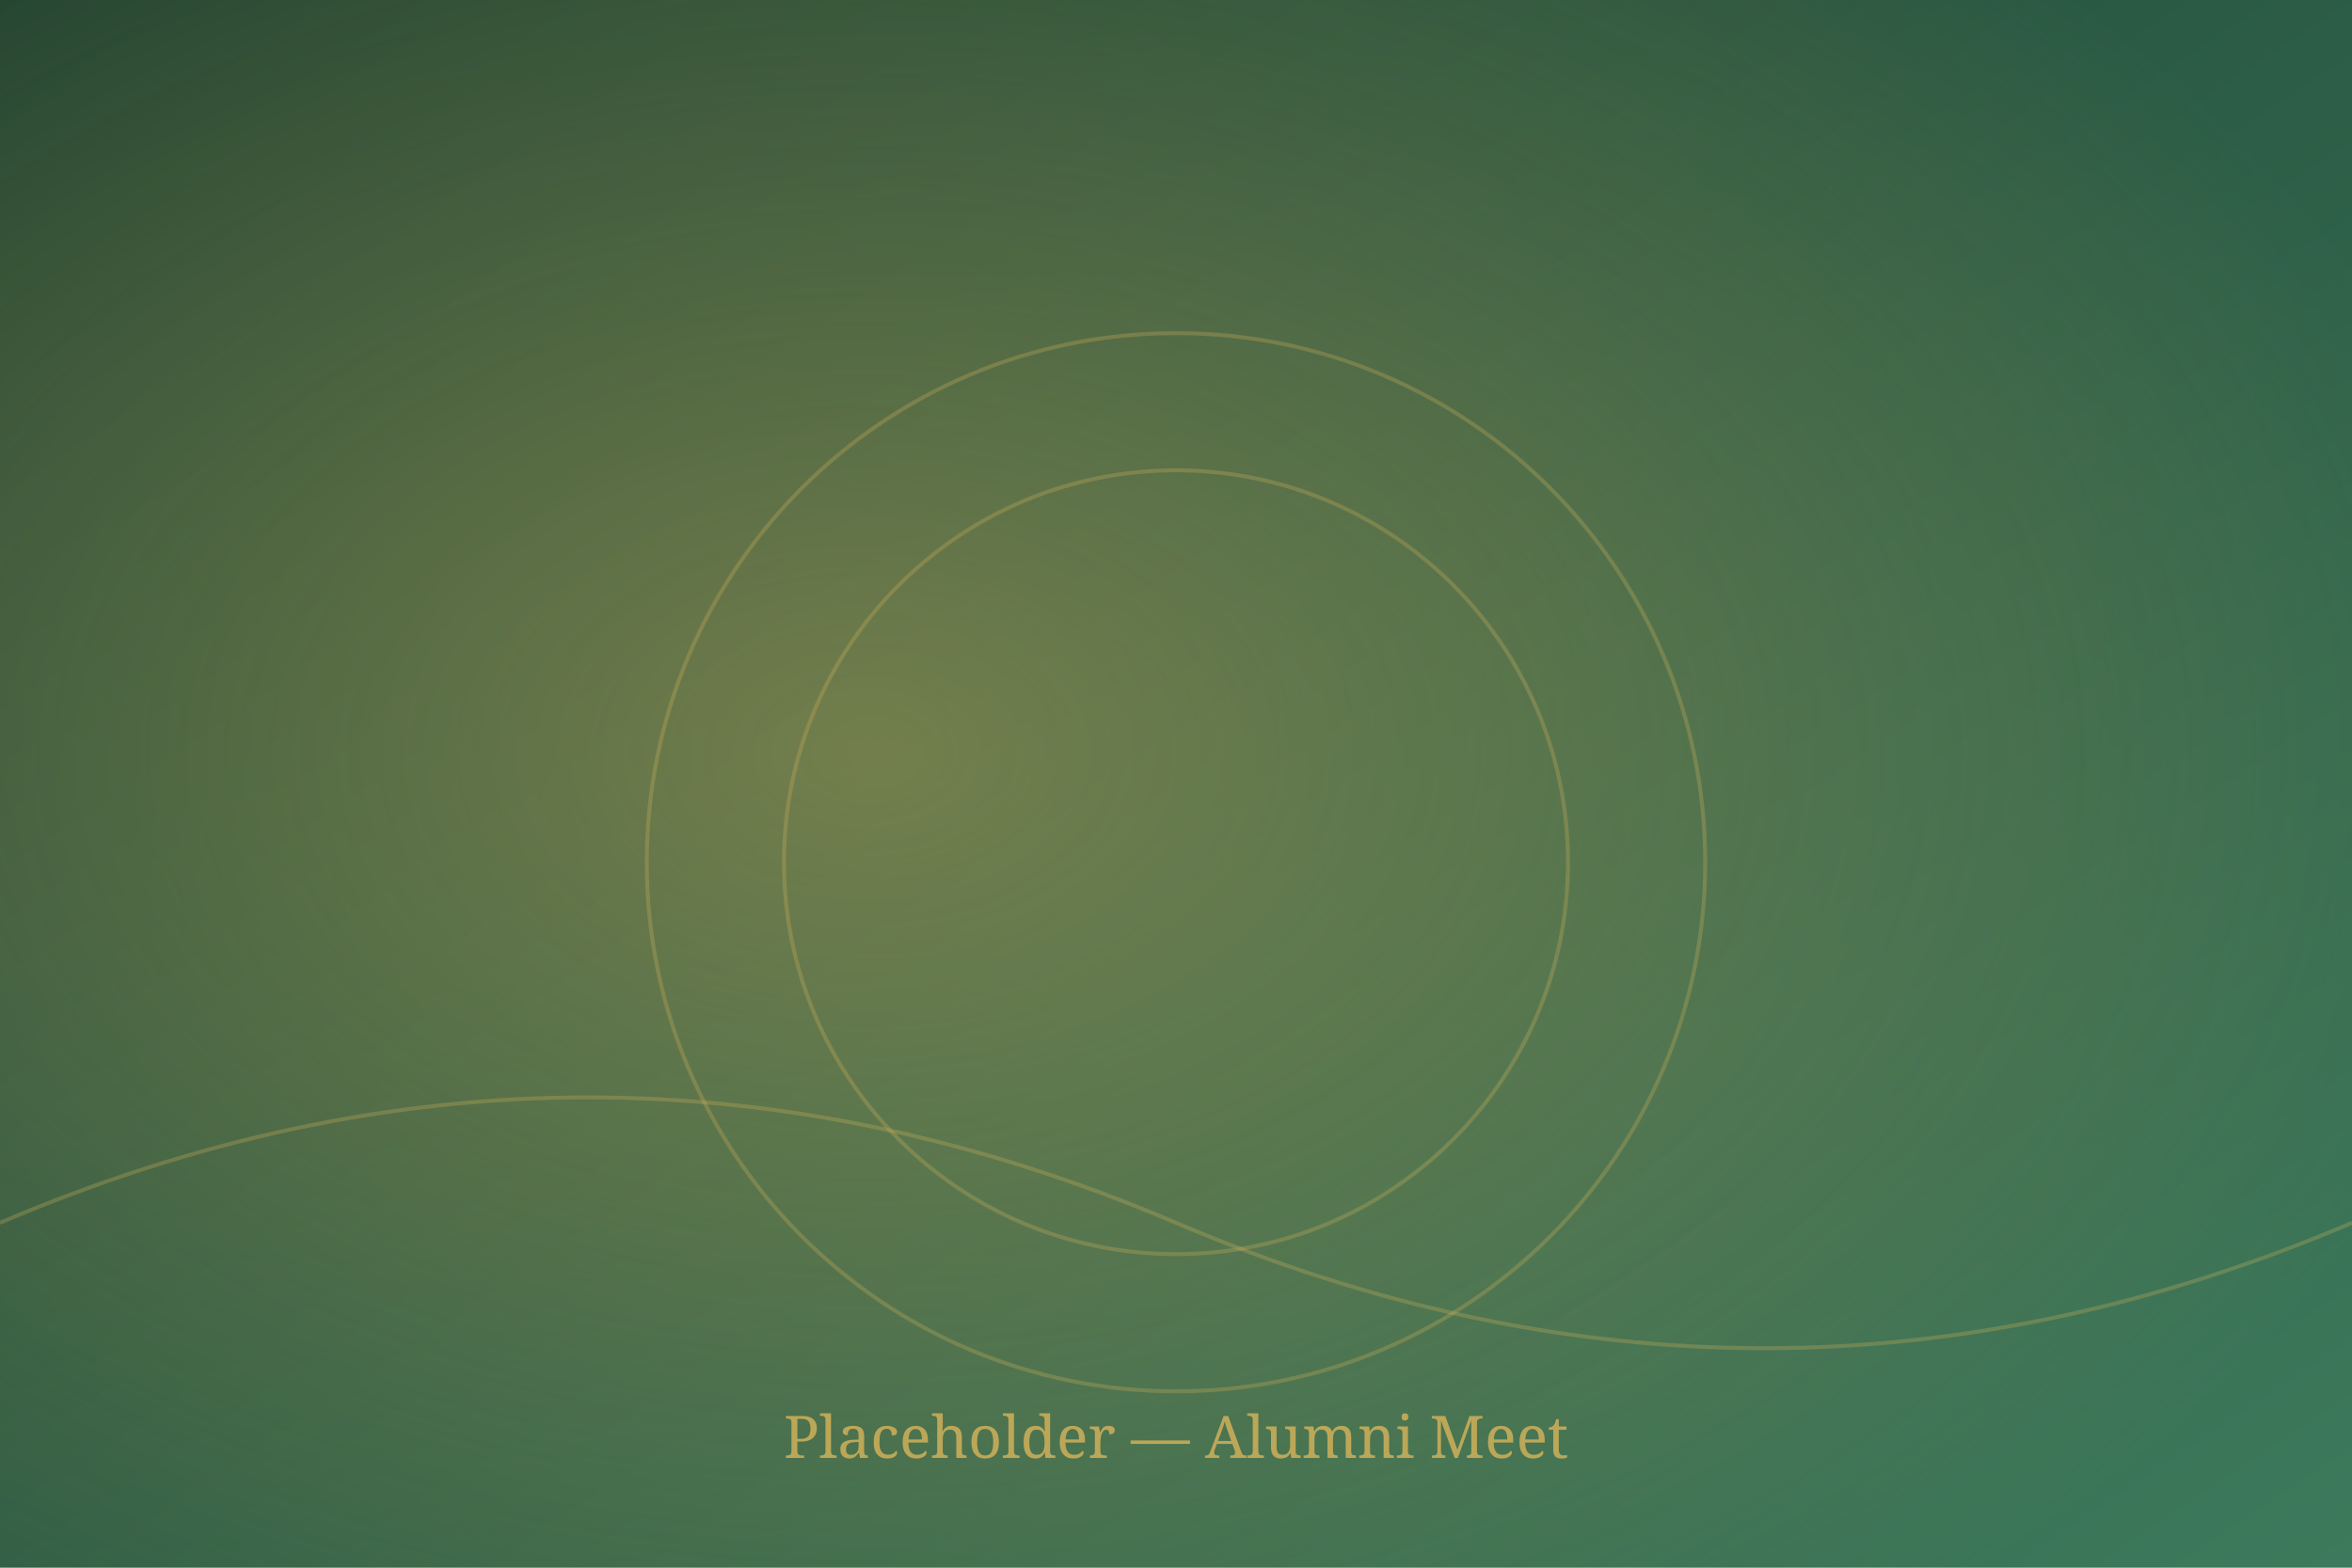
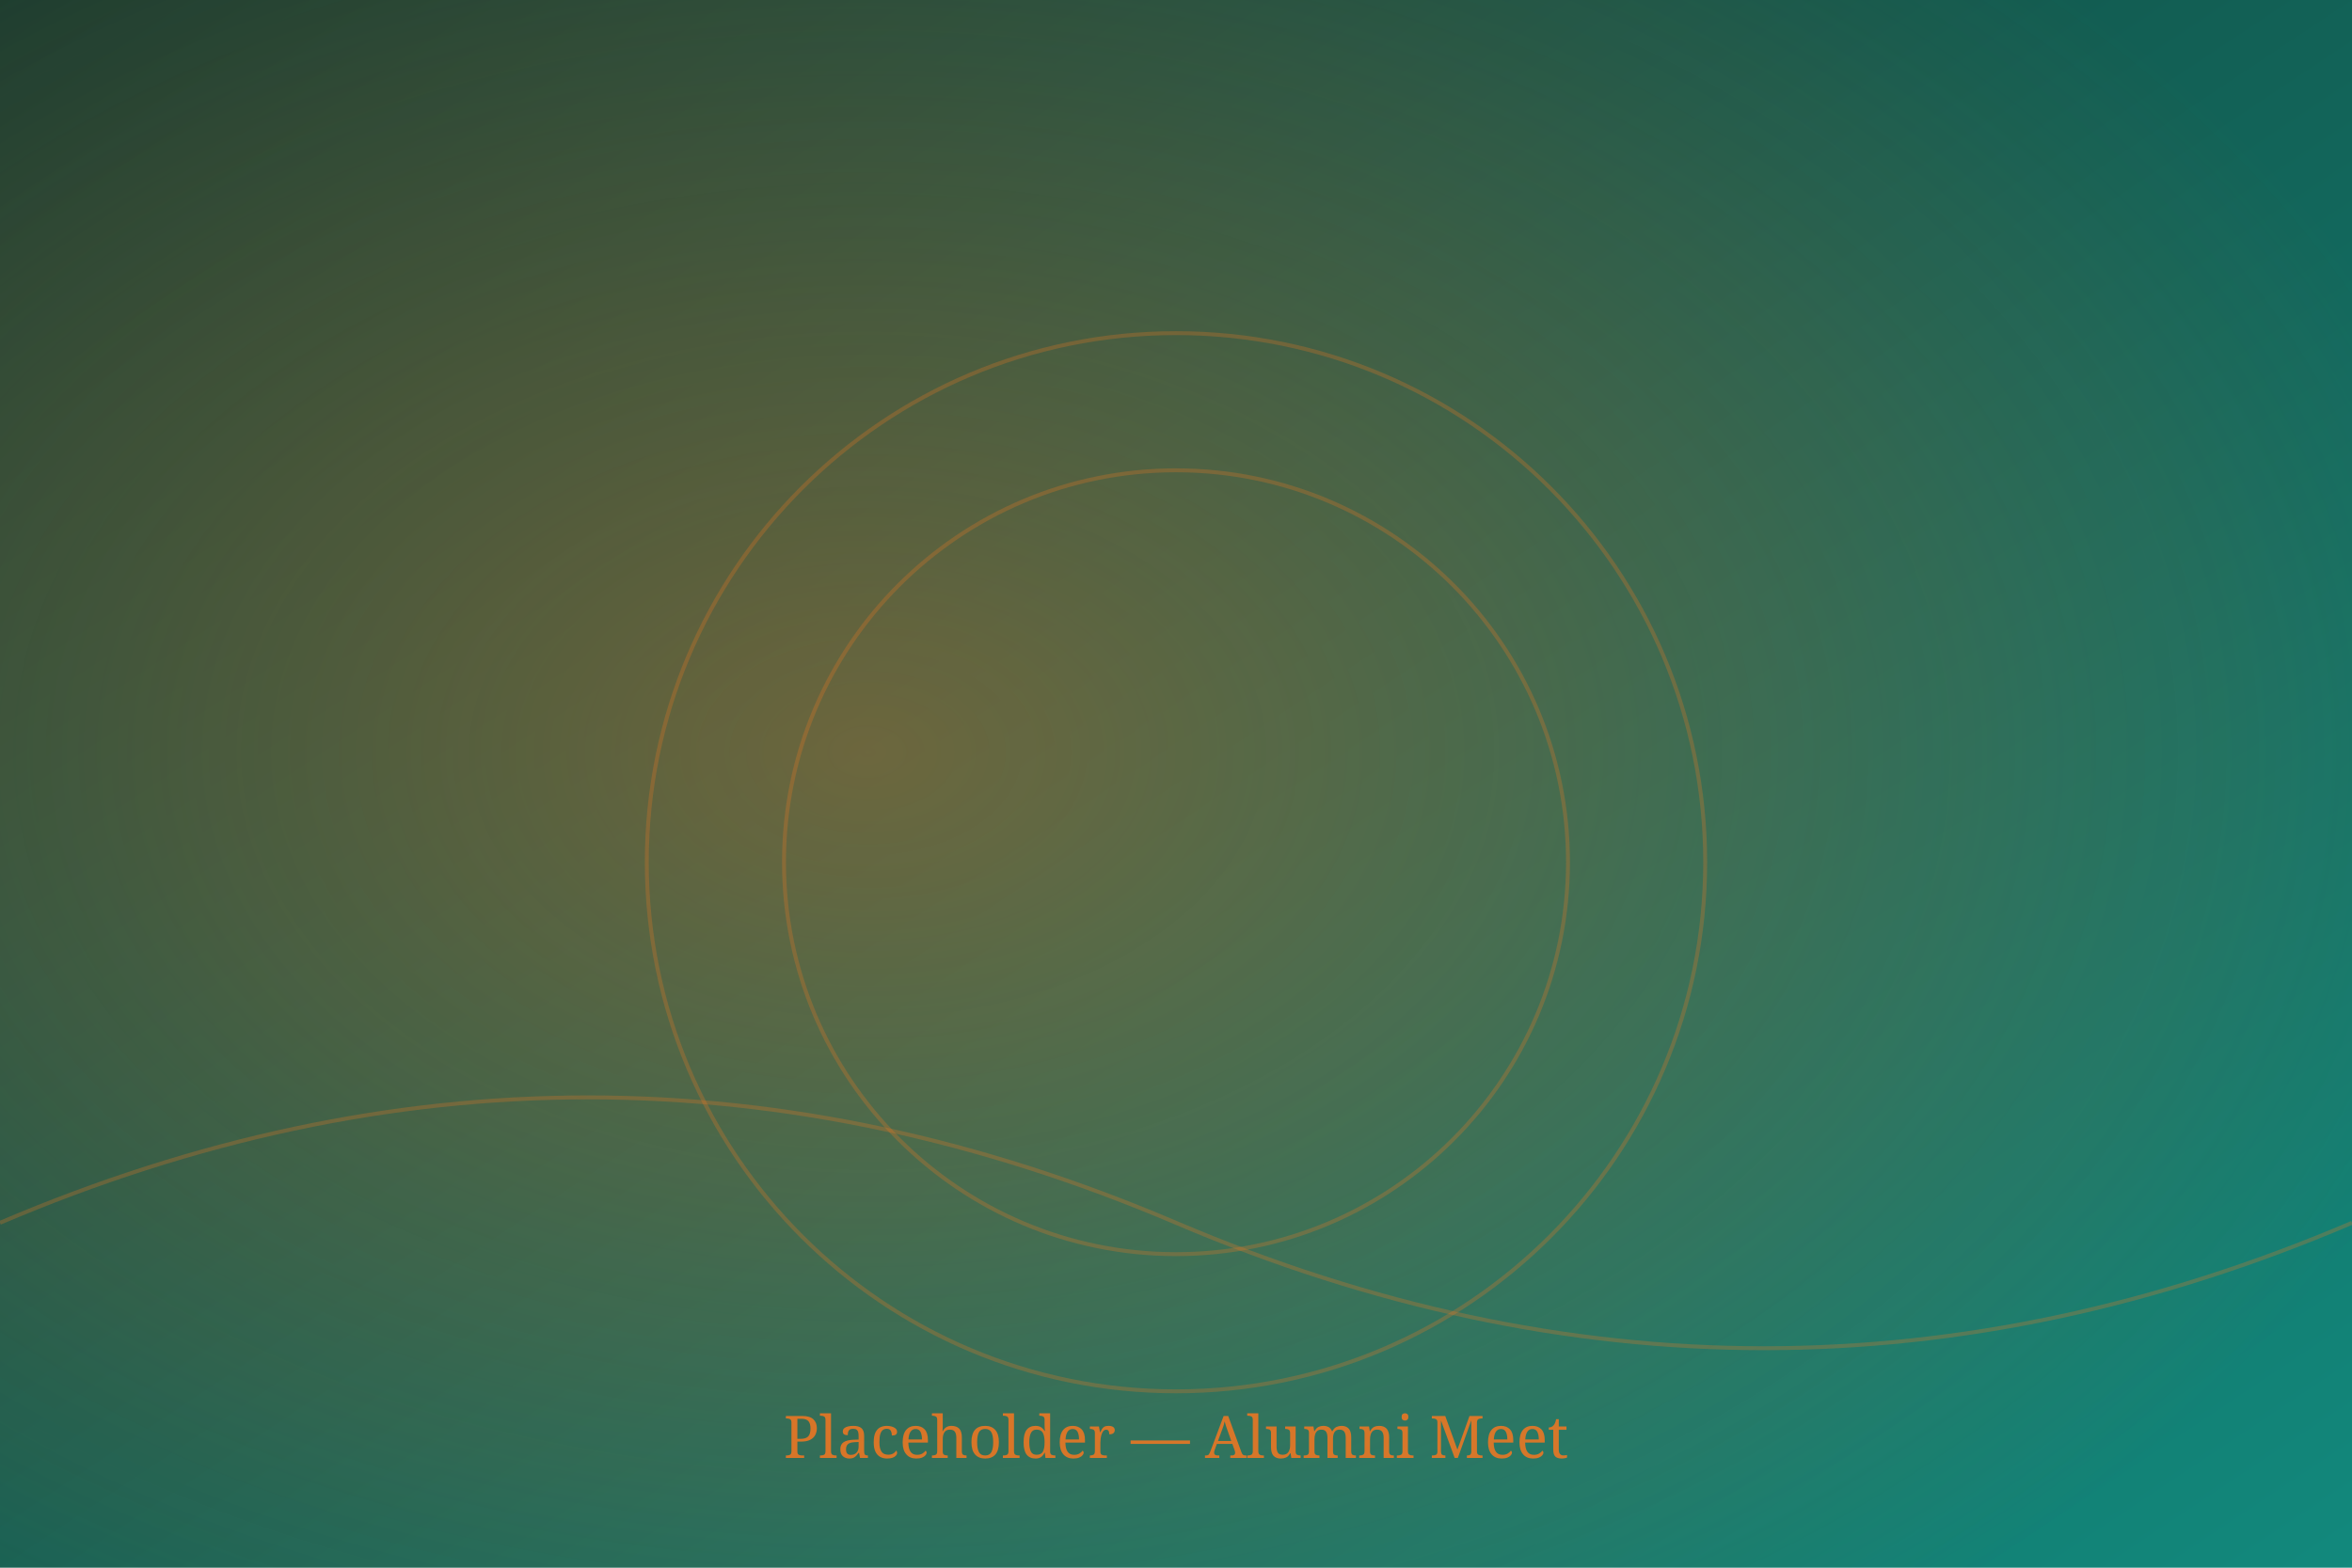
<svg xmlns="http://www.w3.org/2000/svg" viewBox="0 0 1200 800" width="1200" height="800" role="img" aria-label="Placeholder — Alumni Meet">
  <defs>
    <linearGradient id="g" x1="0" y1="0" x2="1" y2="1">
-       <stop offset="0%" stop-color="#1b3f2f" />
-       <stop offset="100%" stop-color="#3d7a5c" />
+       <stop offset="0%" stop-color="#123a30" />
+       <stop offset="100%" stop-color="#12897d" />
    </linearGradient>
    <radialGradient id="r" cx="37%" cy="48%" r="70%">
-       <stop offset="0%" stop-color="#d8b45a" stop-opacity="0.42" />
-       <stop offset="100%" stop-color="#d8b45a" stop-opacity="0" />
+       <stop offset="0%" stop-color="#F47720" stop-opacity="0.40" />
+       <stop offset="100%" stop-color="#F47720" stop-opacity="0" />
    </radialGradient>
  </defs>
  <rect width="1200" height="800" fill="url(#g)" />
  <rect width="1200" height="800" fill="url(#r)" />
-   <g fill="none" stroke="#d8b45a" stroke-opacity="0.28" stroke-width="2">
+   <g fill="none" stroke="#F47720" stroke-opacity="0.26" stroke-width="2">
    <circle cx="600" cy="440" r="200" />
    <circle cx="600" cy="440" r="270" />
    <path d="M0 624 Q 300 496 600 624 T 1200 624" />
  </g>
-   <text x="600" y="744" font-family="Georgia, serif" font-size="30" fill="#d8b45a" fill-opacity="0.8" text-anchor="middle">Placeholder — Alumni Meet</text>
+   <text x="600" y="744" font-family="Georgia, serif" font-size="30" fill="#F47720" fill-opacity="0.85" text-anchor="middle">Placeholder — Alumni Meet</text>
</svg>
